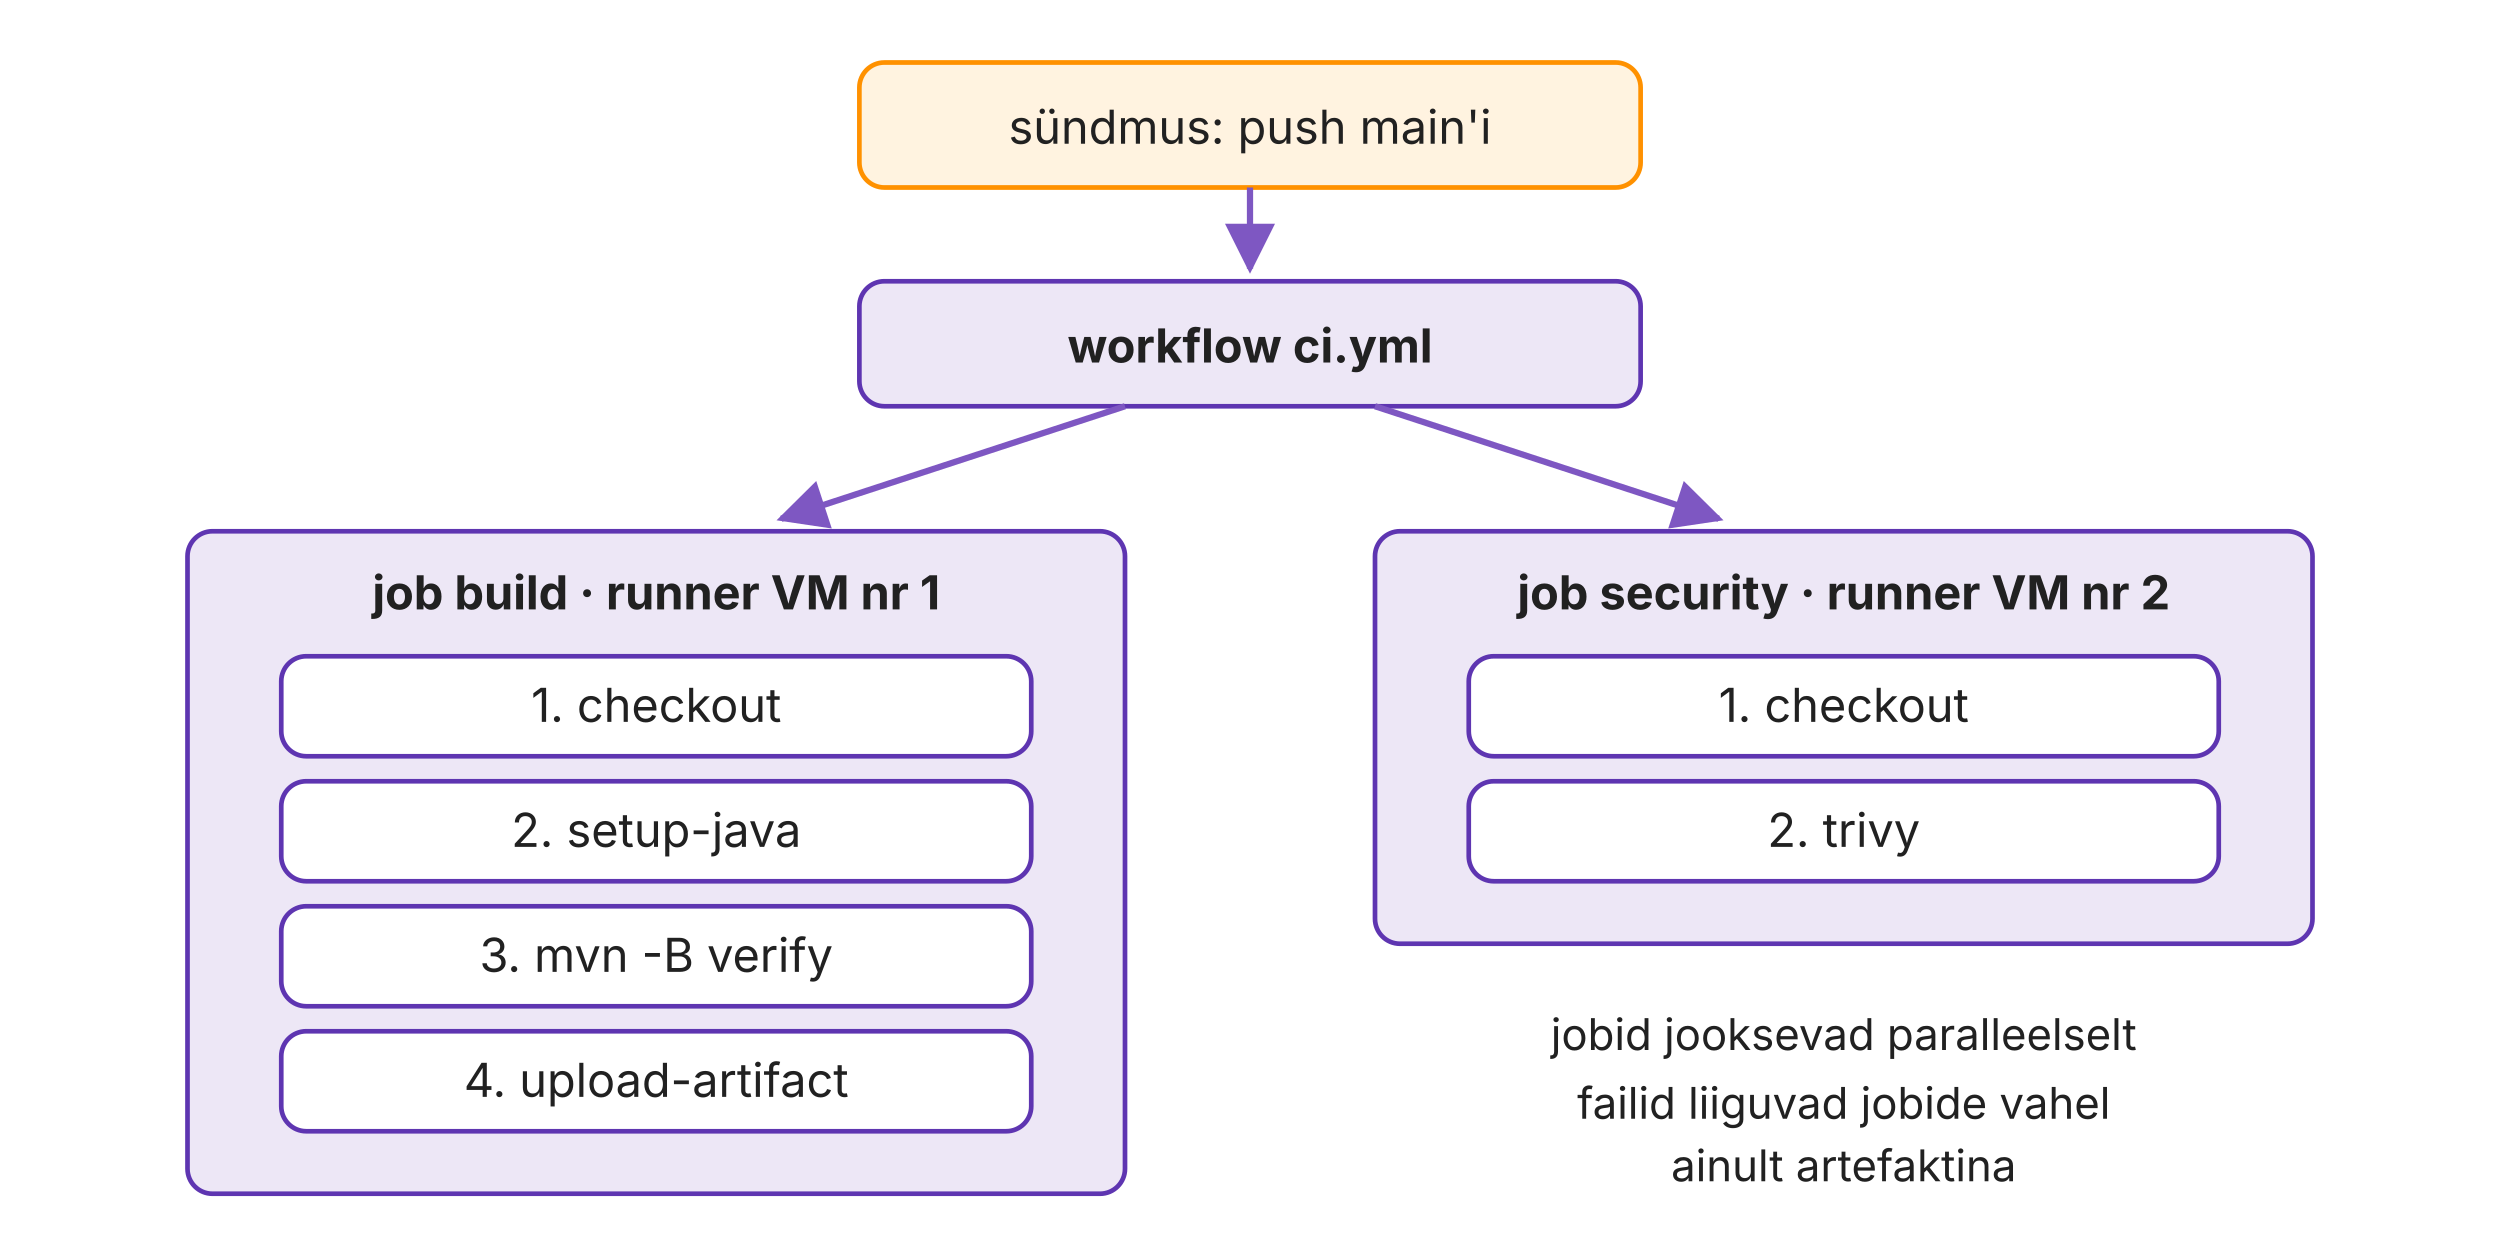
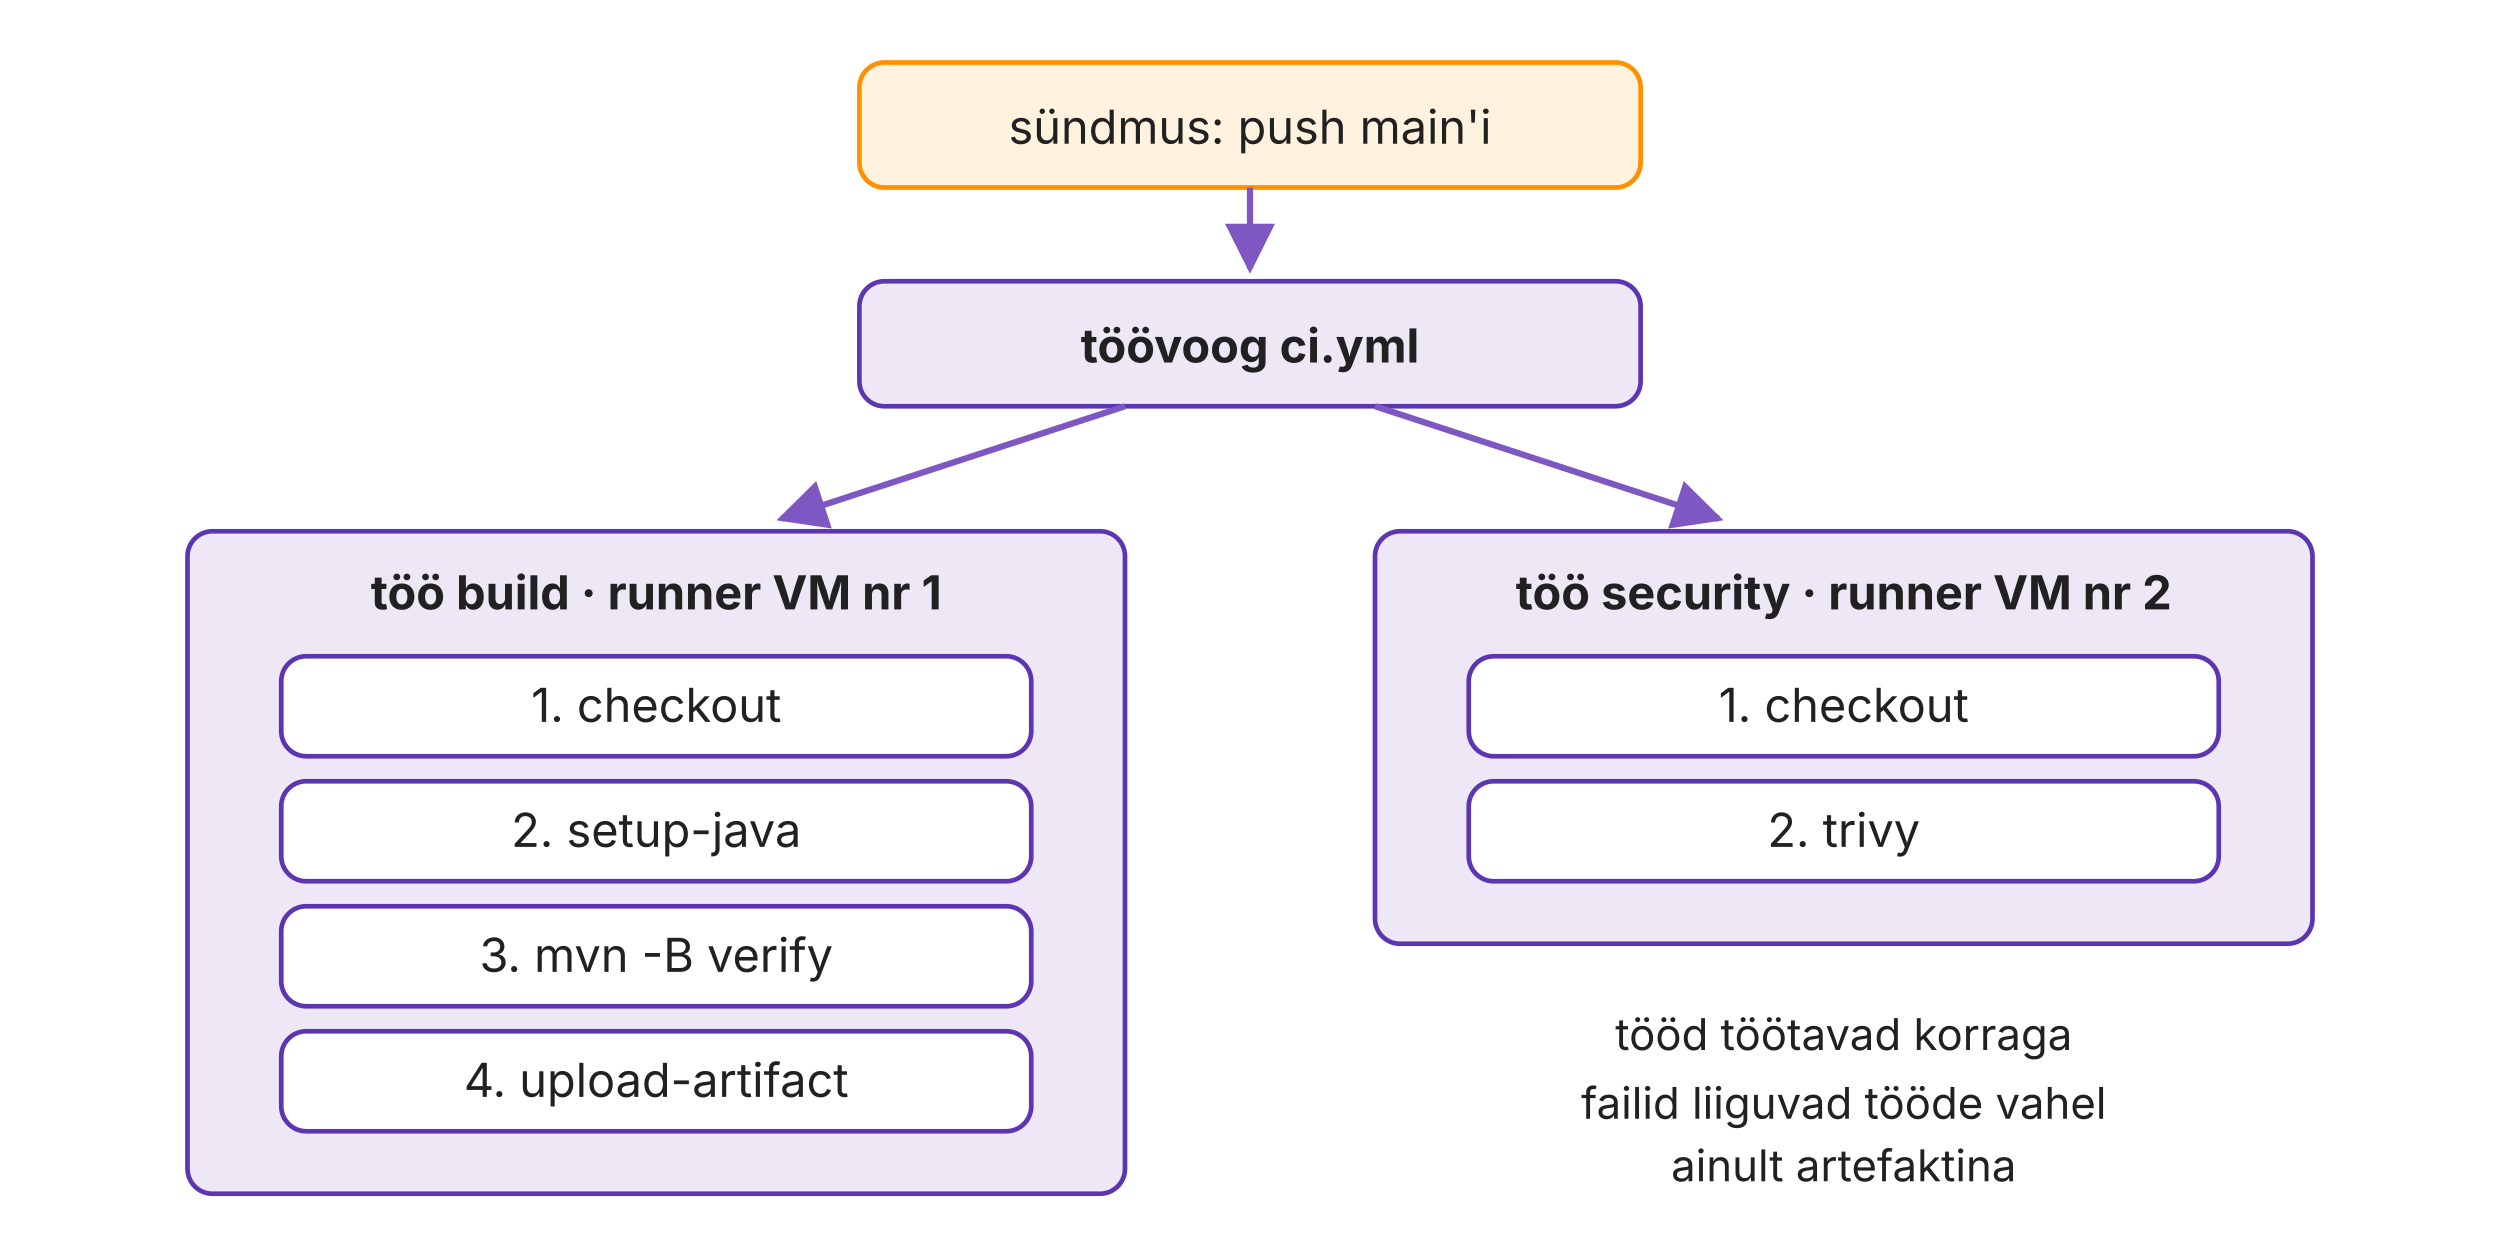
<svg xmlns="http://www.w3.org/2000/svg" viewBox="0 0 800 400" width="800" font-family="Inter, Arial, sans-serif" font-size="15" fill="#212121">
  <defs>
    <marker id="a" viewBox="0 0 10 10" refX="9" refY="5" markerWidth="8" markerHeight="8" orient="auto-start-reverse">
      <path d="M0,0 L10,5 L0,10 z" fill="#7e57c2" />
    </marker>
  </defs>
  <rect width="800" height="400" fill="#ffffff" />
  <g text-anchor="middle">
    <rect x="275" y="20" width="250" height="40" rx="8" fill="#fff3e0" stroke="#ff9100" stroke-width="1.5" />
    <text x="400" y="46">sündmus: push main'i</text>
    <rect x="275" y="90" width="250" height="40" rx="8" fill="#ede7f6" stroke="#5e35b1" stroke-width="1.5" />
-     <text x="400" y="116" font-weight="bold">workflow ci.yml</text>
+     <text x="400" y="116" font-weight="bold">töövoog ci.yml</text>
    <rect x="60" y="170" width="300" height="212" rx="8" fill="#ede7f6" stroke="#5e35b1" stroke-width="1.5" />
-     <text x="210" y="195" font-weight="bold">job build · runner VM nr 1</text>
+     <text x="210" y="195" font-weight="bold">töö build · runner VM nr 1</text>
    <rect x="90" y="210" width="240" height="32" rx="8" fill="#ffffff" stroke="#5e35b1" stroke-width="1.5" />
    <text x="210" y="231">1. checkout</text>
    <rect x="90" y="250" width="240" height="32" rx="8" fill="#ffffff" stroke="#5e35b1" stroke-width="1.5" />
    <text x="210" y="271">2. setup-java</text>
    <rect x="90" y="290" width="240" height="32" rx="8" fill="#ffffff" stroke="#5e35b1" stroke-width="1.5" />
    <text x="210" y="311">3. mvn -B verify</text>
    <rect x="90" y="330" width="240" height="32" rx="8" fill="#ffffff" stroke="#5e35b1" stroke-width="1.5" />
    <text x="210" y="351">4. upload-artifact</text>
    <rect x="440" y="170" width="300" height="132" rx="8" fill="#ede7f6" stroke="#5e35b1" stroke-width="1.5" />
-     <text x="590" y="195" font-weight="bold">job security · runner VM nr 2</text>
+     <text x="590" y="195" font-weight="bold">töö security · runner VM nr 2</text>
    <rect x="470" y="210" width="240" height="32" rx="8" fill="#ffffff" stroke="#5e35b1" stroke-width="1.5" />
    <text x="590" y="231">1. checkout</text>
    <rect x="470" y="250" width="240" height="32" rx="8" fill="#ffffff" stroke="#5e35b1" stroke-width="1.5" />
    <text x="590" y="271">2. trivy</text>
-     <text x="590" y="336" font-size="14">jobid jooksevad paralleelselt</text>
-     <text x="590" y="358" font-size="14">failid liiguvad jobide vahel</text>
+     <text x="590" y="336" font-size="14">tööd töötavad korraga</text>
+     <text x="590" y="358" font-size="14">failid liiguvad tööde vahel</text>
    <text x="590" y="378" font-size="14">ainult artefaktina</text>
  </g>
  <g stroke="#7e57c2" stroke-width="2" fill="none" marker-end="url(#a)">
    <line x1="400" y1="60" x2="400" y2="86" />
    <line x1="360" y1="130" x2="250" y2="166" />
    <line x1="440" y1="130" x2="550" y2="166" />
  </g>
</svg>
